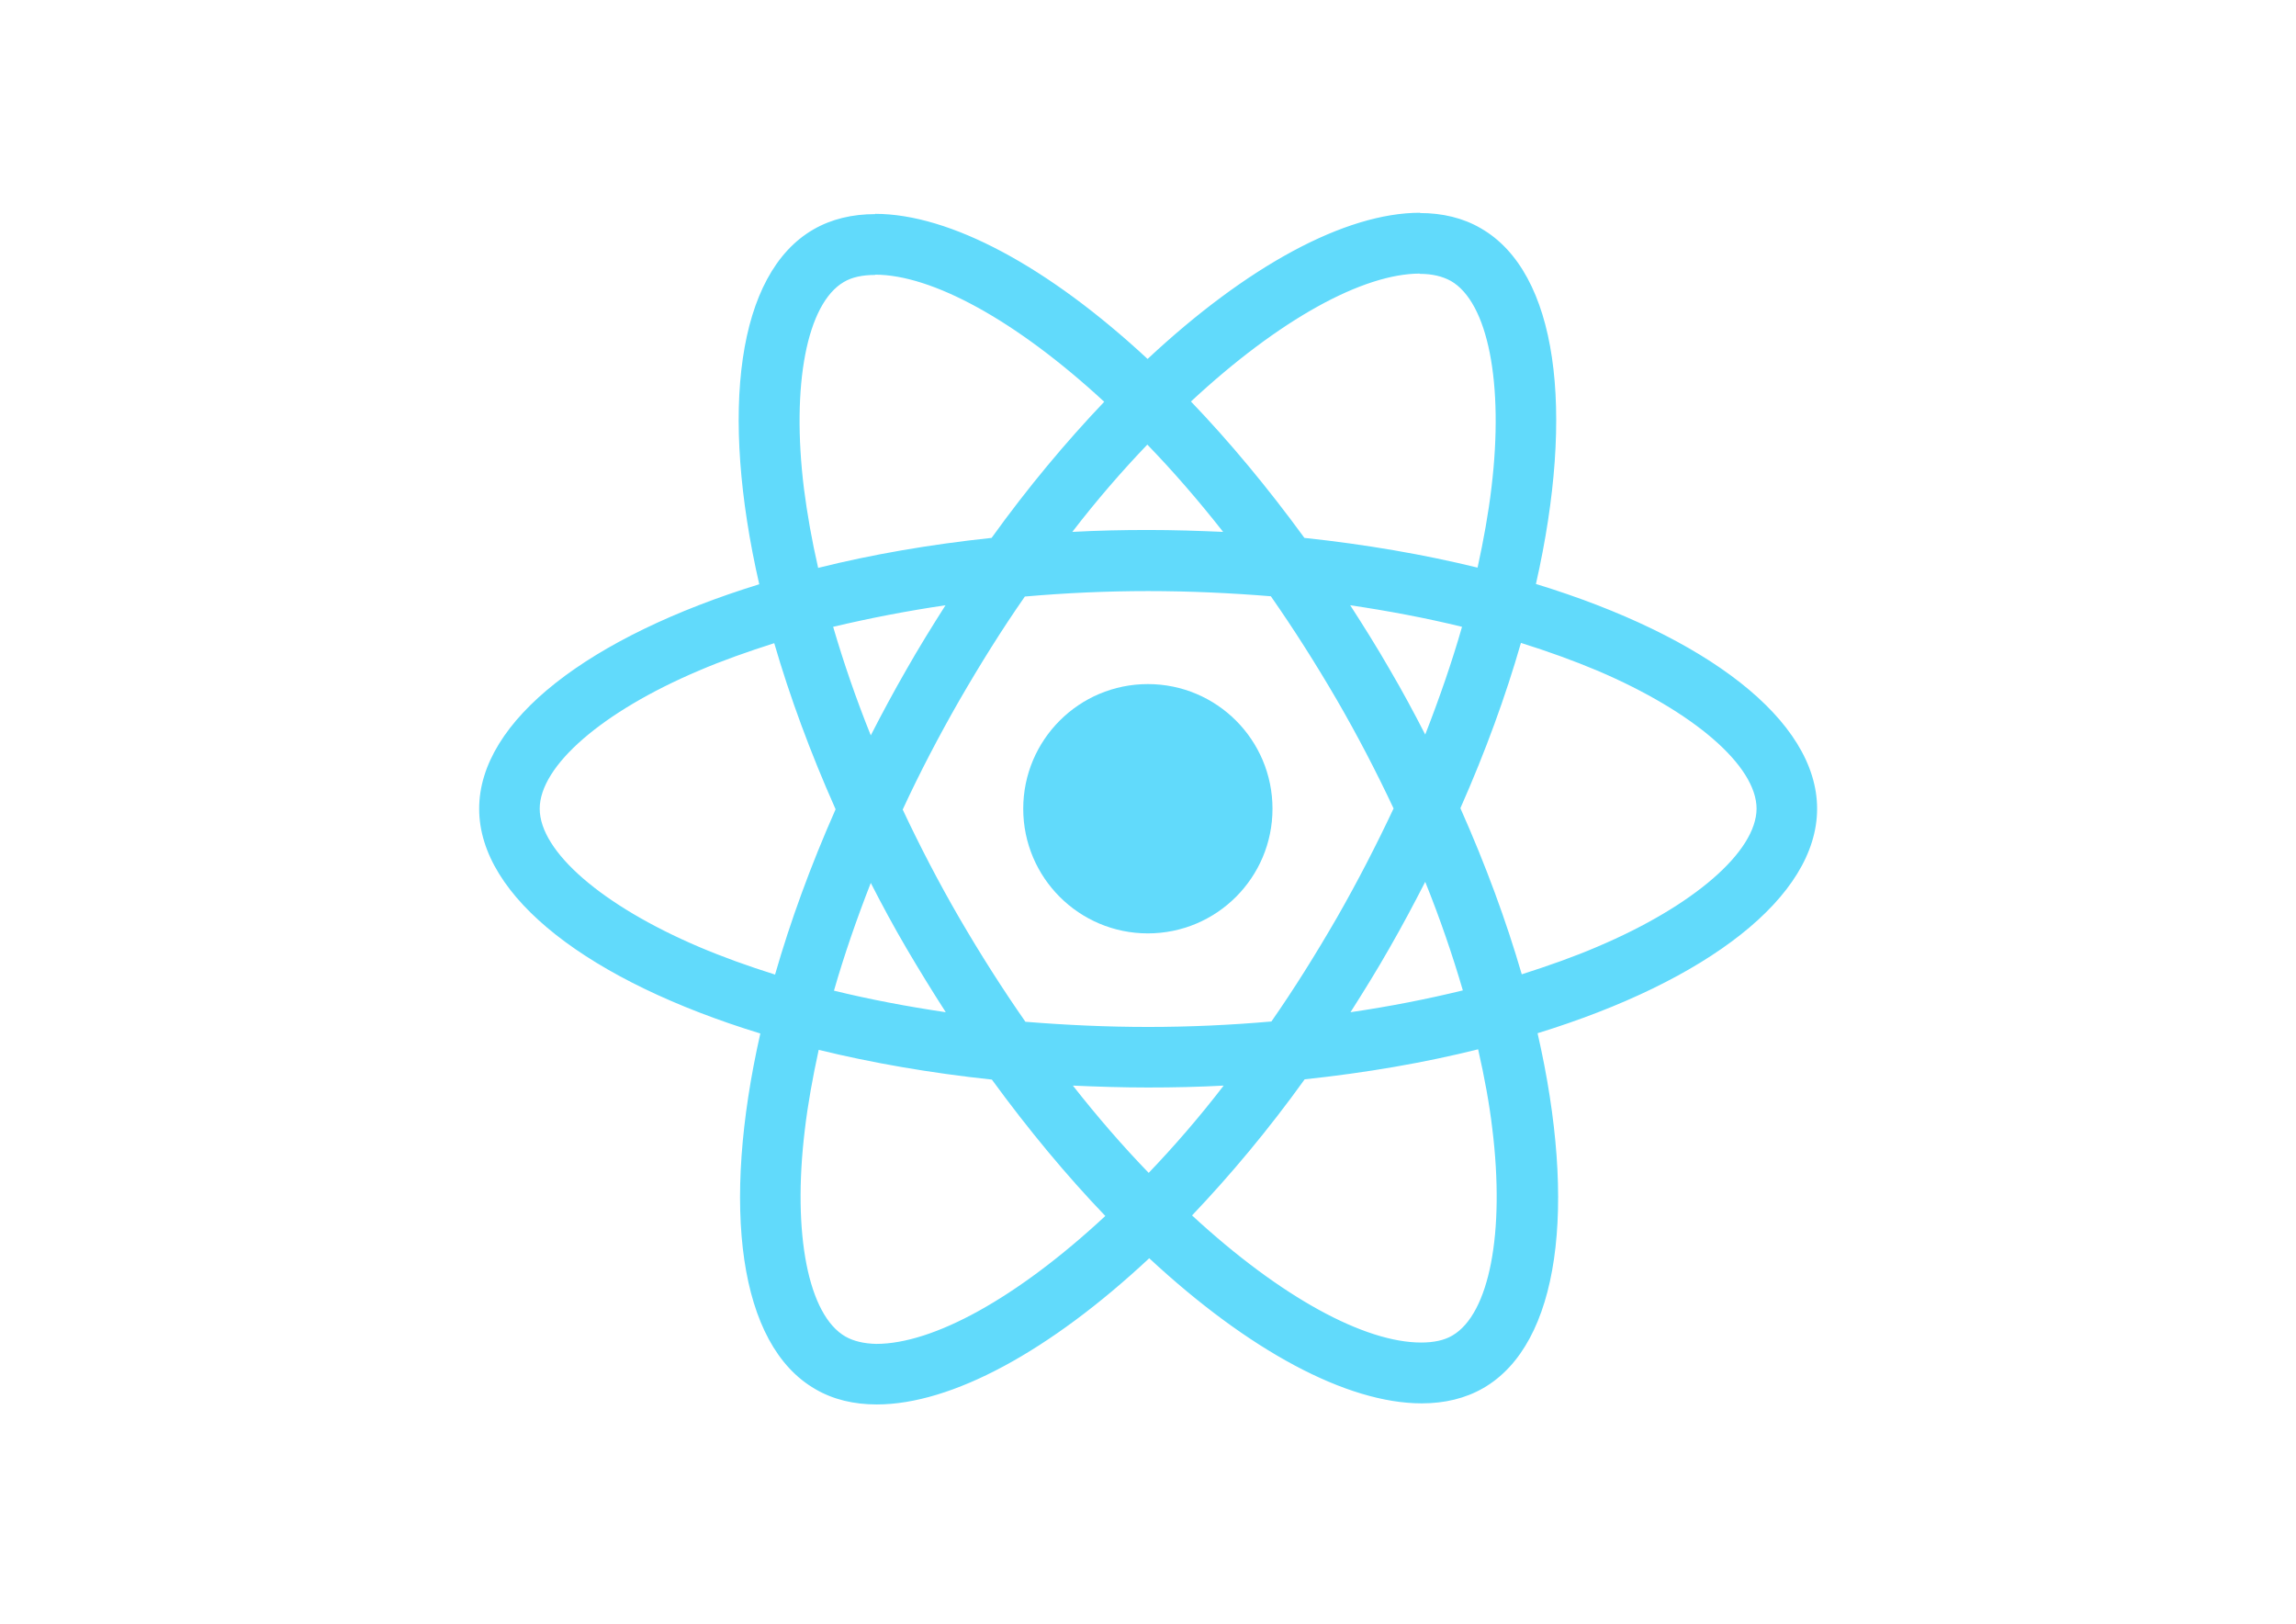
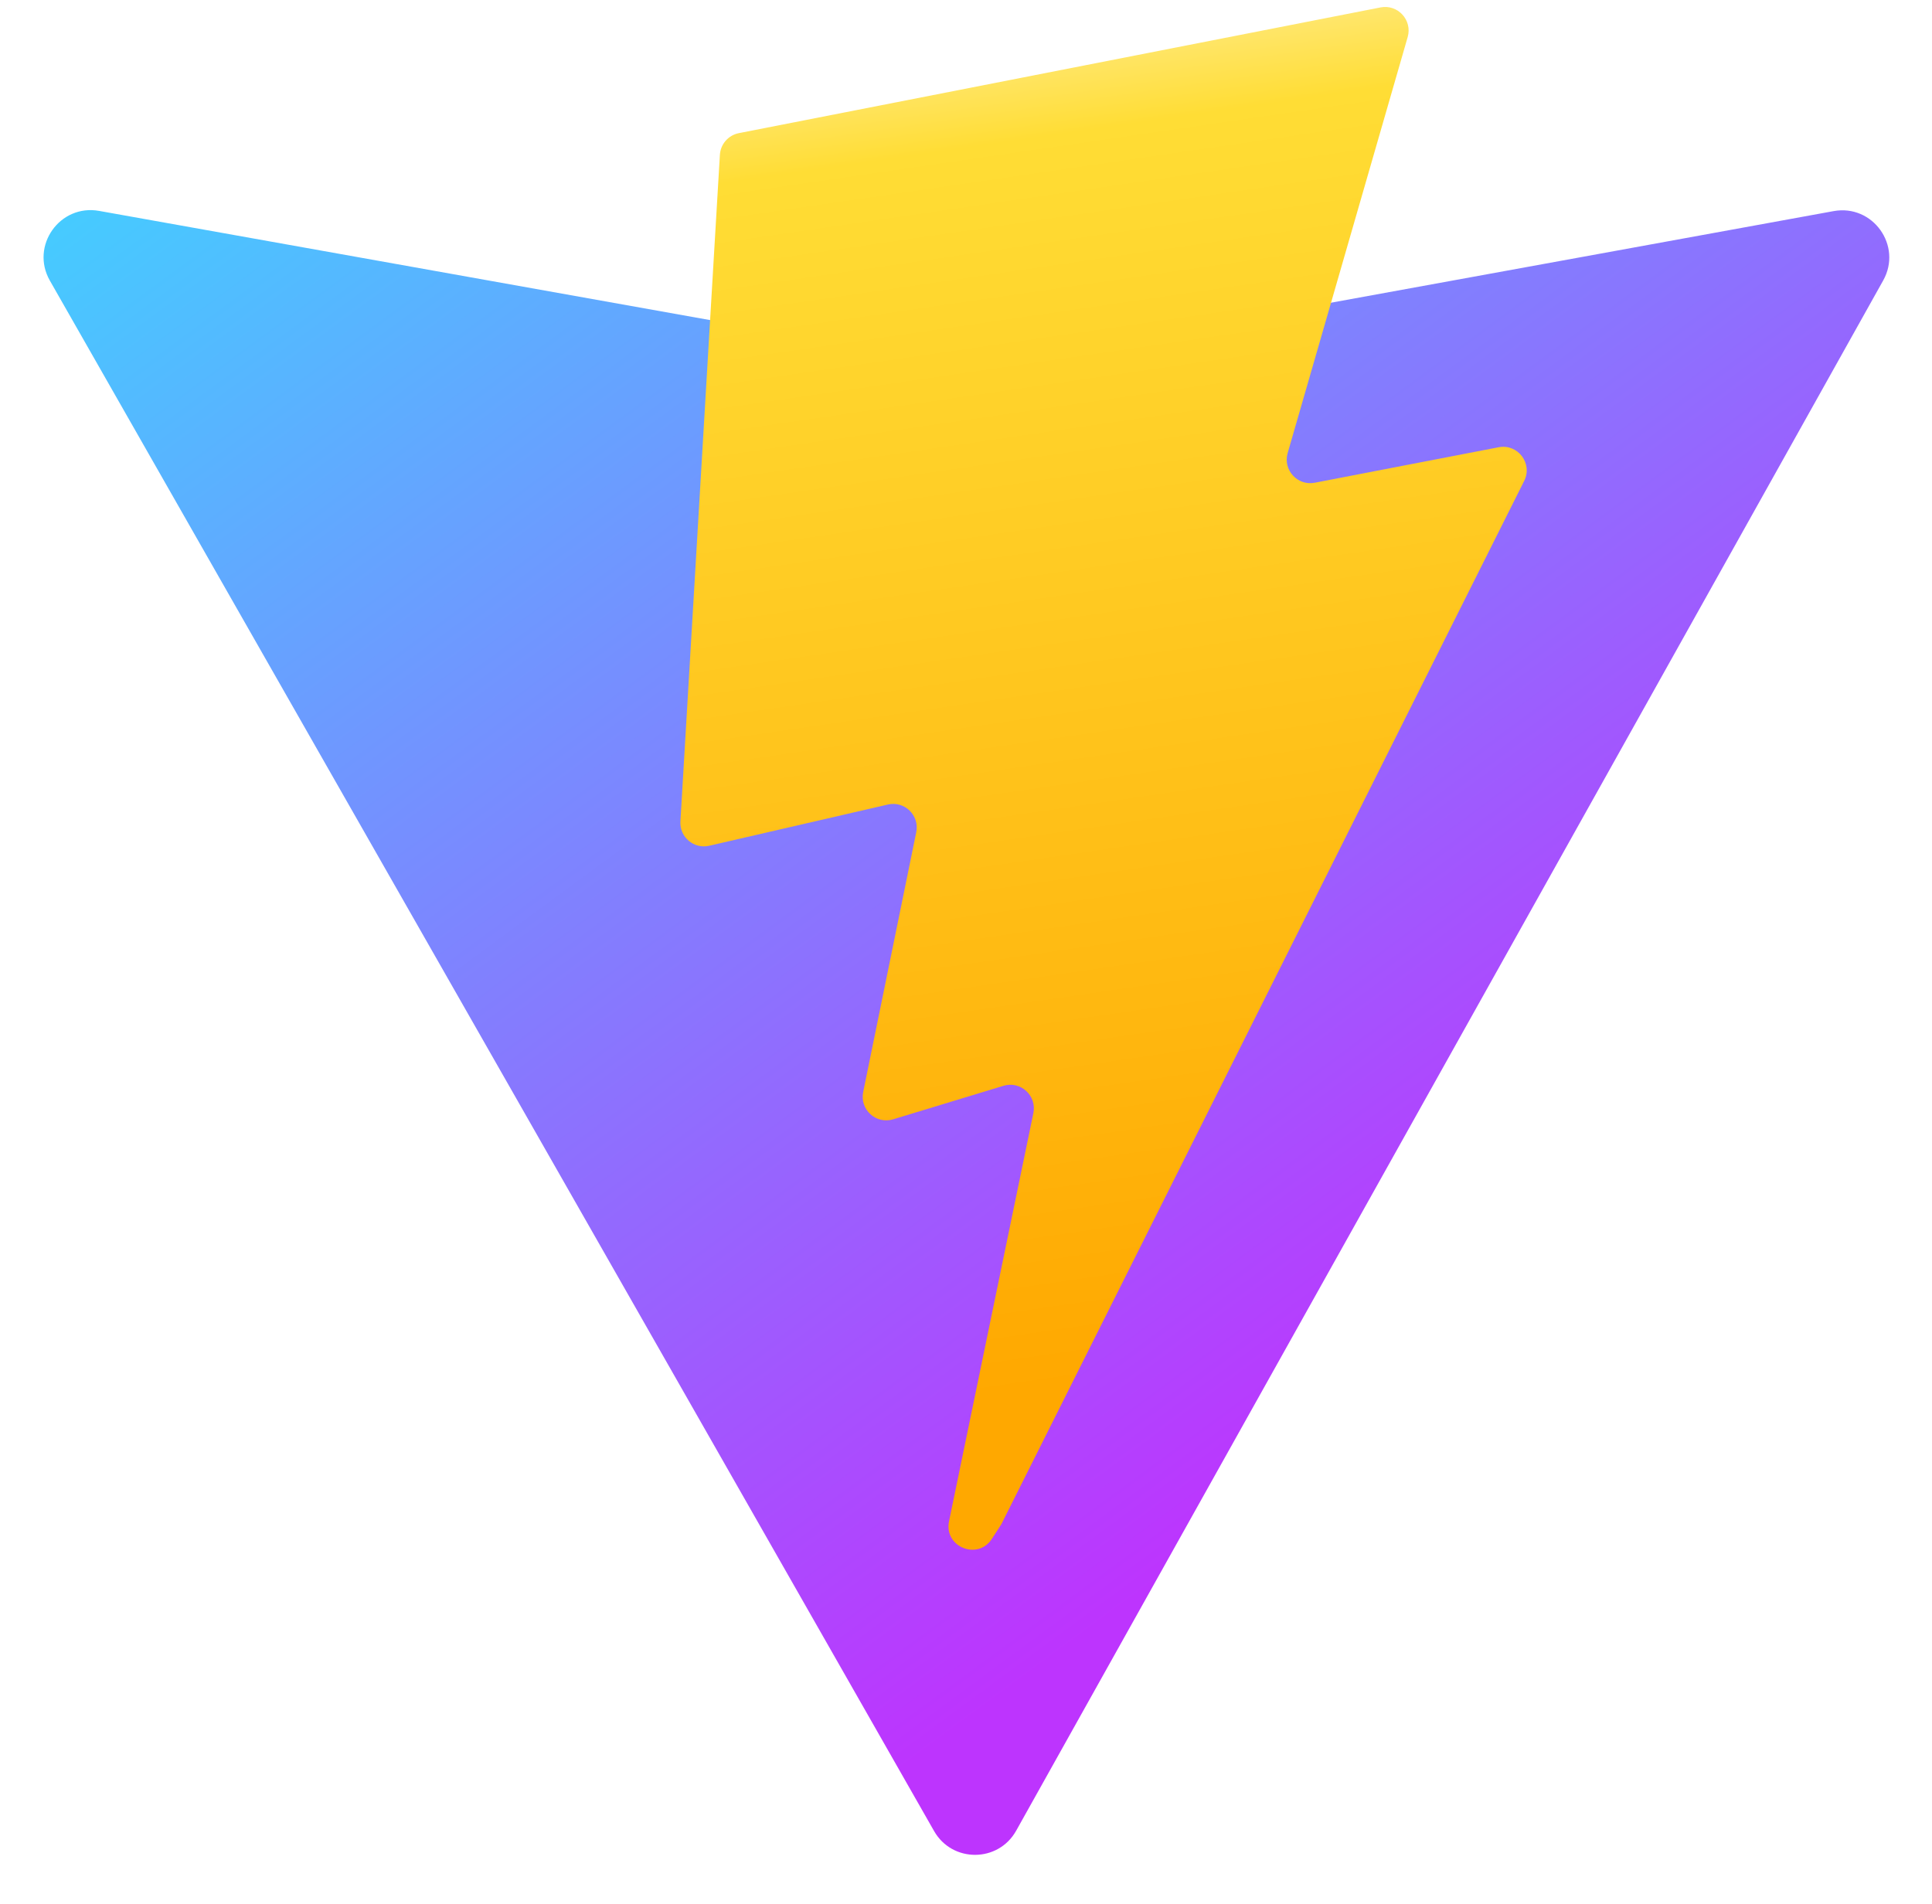
- <svg xmlns="http://www.w3.org/2000/svg" viewBox="0 0 841.9 595.3">
-   <g fill="#61DAFB">
-     <path d="M666.3 296.5c0-32.5-40.7-63.3-103.1-82.4 14.4-63.6 8-114.2-20.2-130.4-6.5-3.8-14.1-5.6-22.4-5.6v22.3c4.6 0 8.3.9 11.4 2.6 13.6 7.8 19.5 37.5 14.9 75.7-1.1 9.4-2.9 19.3-5.1 29.4-19.6-4.8-41-8.5-63.5-10.9-13.5-18.5-27.5-35.3-41.6-50 32.6-30.3 63.2-46.9 84-46.9V78c-27.5 0-63.5 19.6-99.9 53.6-36.4-33.8-72.4-53.2-99.9-53.2v22.3c20.7 0 51.4 16.5 84 46.6-14 14.7-28 31.4-41.3 49.9-22.6 2.4-44 6.1-63.6 11-2.3-10-4-19.7-5.2-29-4.7-38.2 1.1-67.9 14.6-75.8 3-1.8 6.9-2.6 11.5-2.6V78.5c-8.4 0-16 1.8-22.6 5.6-28.1 16.2-34.4 66.7-19.9 130.1-62.2 19.2-102.7 49.9-102.7 82.3 0 32.5 40.7 63.3 103.1 82.4-14.4 63.6-8 114.2 20.2 130.4 6.5 3.8 14.1 5.6 22.5 5.6 27.5 0 63.5-19.6 99.9-53.6 36.4 33.8 72.4 53.2 99.9 53.2 8.4 0 16-1.8 22.6-5.6 28.1-16.2 34.4-66.7 19.9-130.1 62-19.1 102.5-49.9 102.5-82.3zm-130.2-66.7c-3.7 12.9-8.3 26.2-13.5 39.5-4.1-8-8.4-16-13.1-24-4.6-8-9.5-15.8-14.4-23.4 14.2 2.1 27.9 4.7 41 7.9zm-45.8 106.5c-7.8 13.5-15.8 26.3-24.1 38.2-14.9 1.3-30 2-45.2 2-15.1 0-30.2-.7-45-1.9-8.3-11.9-16.4-24.6-24.2-38-7.6-13.1-14.5-26.4-20.8-39.8 6.2-13.4 13.2-26.8 20.7-39.9 7.8-13.5 15.8-26.3 24.1-38.2 14.9-1.3 30-2 45.2-2 15.1 0 30.2.7 45 1.9 8.3 11.9 16.4 24.6 24.2 38 7.6 13.1 14.5 26.4 20.8 39.8-6.3 13.4-13.2 26.8-20.7 39.9zm32.3-13c5.4 13.4 10 26.8 13.8 39.8-13.1 3.2-26.9 5.9-41.2 8 4.9-7.7 9.8-15.6 14.4-23.7 4.6-8 8.9-16.1 13-24.1zM421.2 430c-9.3-9.6-18.6-20.3-27.8-32 9 .4 18.2.7 27.5.7 9.4 0 18.7-.2 27.8-.7-9 11.7-18.3 22.4-27.5 32zm-74.4-58.9c-14.2-2.1-27.9-4.7-41-7.9 3.7-12.9 8.3-26.2 13.5-39.5 4.1 8 8.4 16 13.1 24 4.7 8 9.5 15.8 14.4 23.4zM420.7 163c9.3 9.6 18.6 20.3 27.8 32-9-.4-18.2-.7-27.5-.7-9.4 0-18.7.2-27.8.7 9-11.7 18.3-22.4 27.5-32zm-74 58.9c-4.9 7.7-9.8 15.6-14.4 23.7-4.6 8-8.9 16-13 24-5.4-13.4-10-26.8-13.8-39.8 13.1-3.1 26.9-5.8 41.2-7.9zm-90.5 125.2c-35.4-15.1-58.3-34.9-58.3-50.6 0-15.7 22.9-35.6 58.3-50.6 8.6-3.7 18-7 27.7-10.1 5.7 19.6 13.2 40 22.5 60.9-9.2 20.8-16.6 41.1-22.2 60.6-9.9-3.1-19.3-6.5-28-10.2zM310 490c-13.6-7.8-19.5-37.5-14.9-75.7 1.1-9.4 2.9-19.3 5.1-29.4 19.6 4.8 41 8.5 63.5 10.9 13.5 18.5 27.5 35.3 41.6 50-32.6 30.3-63.2 46.9-84 46.9-4.5-.1-8.3-1-11.3-2.7zm237.2-76.2c4.7 38.2-1.1 67.9-14.6 75.8-3 1.8-6.9 2.6-11.5 2.6-20.7 0-51.4-16.5-84-46.6 14-14.7 28-31.4 41.3-49.9 22.6-2.4 44-6.1 63.6-11 2.3 10.1 4.1 19.8 5.2 29.1zm38.5-66.7c-8.6 3.7-18 7-27.7 10.1-5.7-19.6-13.2-40-22.5-60.9 9.2-20.8 16.6-41.1 22.2-60.6 9.9 3.1 19.3 6.5 28.1 10.2 35.4 15.1 58.3 34.9 58.3 50.6-.1 15.7-23 35.6-58.4 50.6zM320.8 78.4z" />
-     <circle cx="420.9" cy="296.5" r="45.7" />
-     <path d="M520.5 78.1z" />
-   </g>
+ <svg xmlns="http://www.w3.org/2000/svg" width="410" height="404" viewBox="0 0 410 404" fill="none">
+   <path d="M399.641 59.525L215.643 388.545C211.844 395.338 202.084 395.378 198.228 388.618L10.582 59.556C6.381 52.19 12.68 43.267 21.028 44.759L205.223 77.682C206.398 77.892 207.601 77.89 208.776 77.676L389.119 44.806C397.439 43.289 403.768 52.143 399.641 59.525Z" fill="url(#paint0_linear)" />
+   <path d="M292.965 1.574L156.801 28.255C154.563 28.694 152.906 30.59 152.771 32.866L144.395 174.33C144.198 177.662 147.258 180.248 150.51 179.498L188.42 170.749C191.967 169.931 195.172 173.055 194.443 176.622L183.18 231.775C182.422 235.487 185.907 238.661 189.532 237.56L212.947 230.446C216.577 229.344 220.065 232.527 219.297 236.242L201.398 322.875C200.278 328.294 207.486 331.249 210.492 326.603L212.5 323.5L323.454 102.072C325.312 98.365 322.108 94.137 318.036 94.923L279.014 102.454C275.347 103.161 272.227 99.746 273.262 96.158L298.731 7.867C299.767 4.273 296.636 0.855 292.965 1.574Z" fill="url(#paint1_linear)" />
+   <defs>
+     <linearGradient id="paint0_linear" x1="6" y1="33" x2="235" y2="344" gradientUnits="userSpaceOnUse">
+       <stop stop-color="#41D1FF" />
+       <stop offset="1" stop-color="#BD34FE" />
+     </linearGradient>
+     <linearGradient id="paint1_linear" x1="194.651" y1="8.818" x2="236.076" y2="292.989" gradientUnits="userSpaceOnUse">
+       <stop stop-color="#FFEA83" />
+       <stop offset="0.083" stop-color="#FFDD35" />
+       <stop offset="1" stop-color="#FFA800" />
+     </linearGradient>
+   </defs>
</svg>
